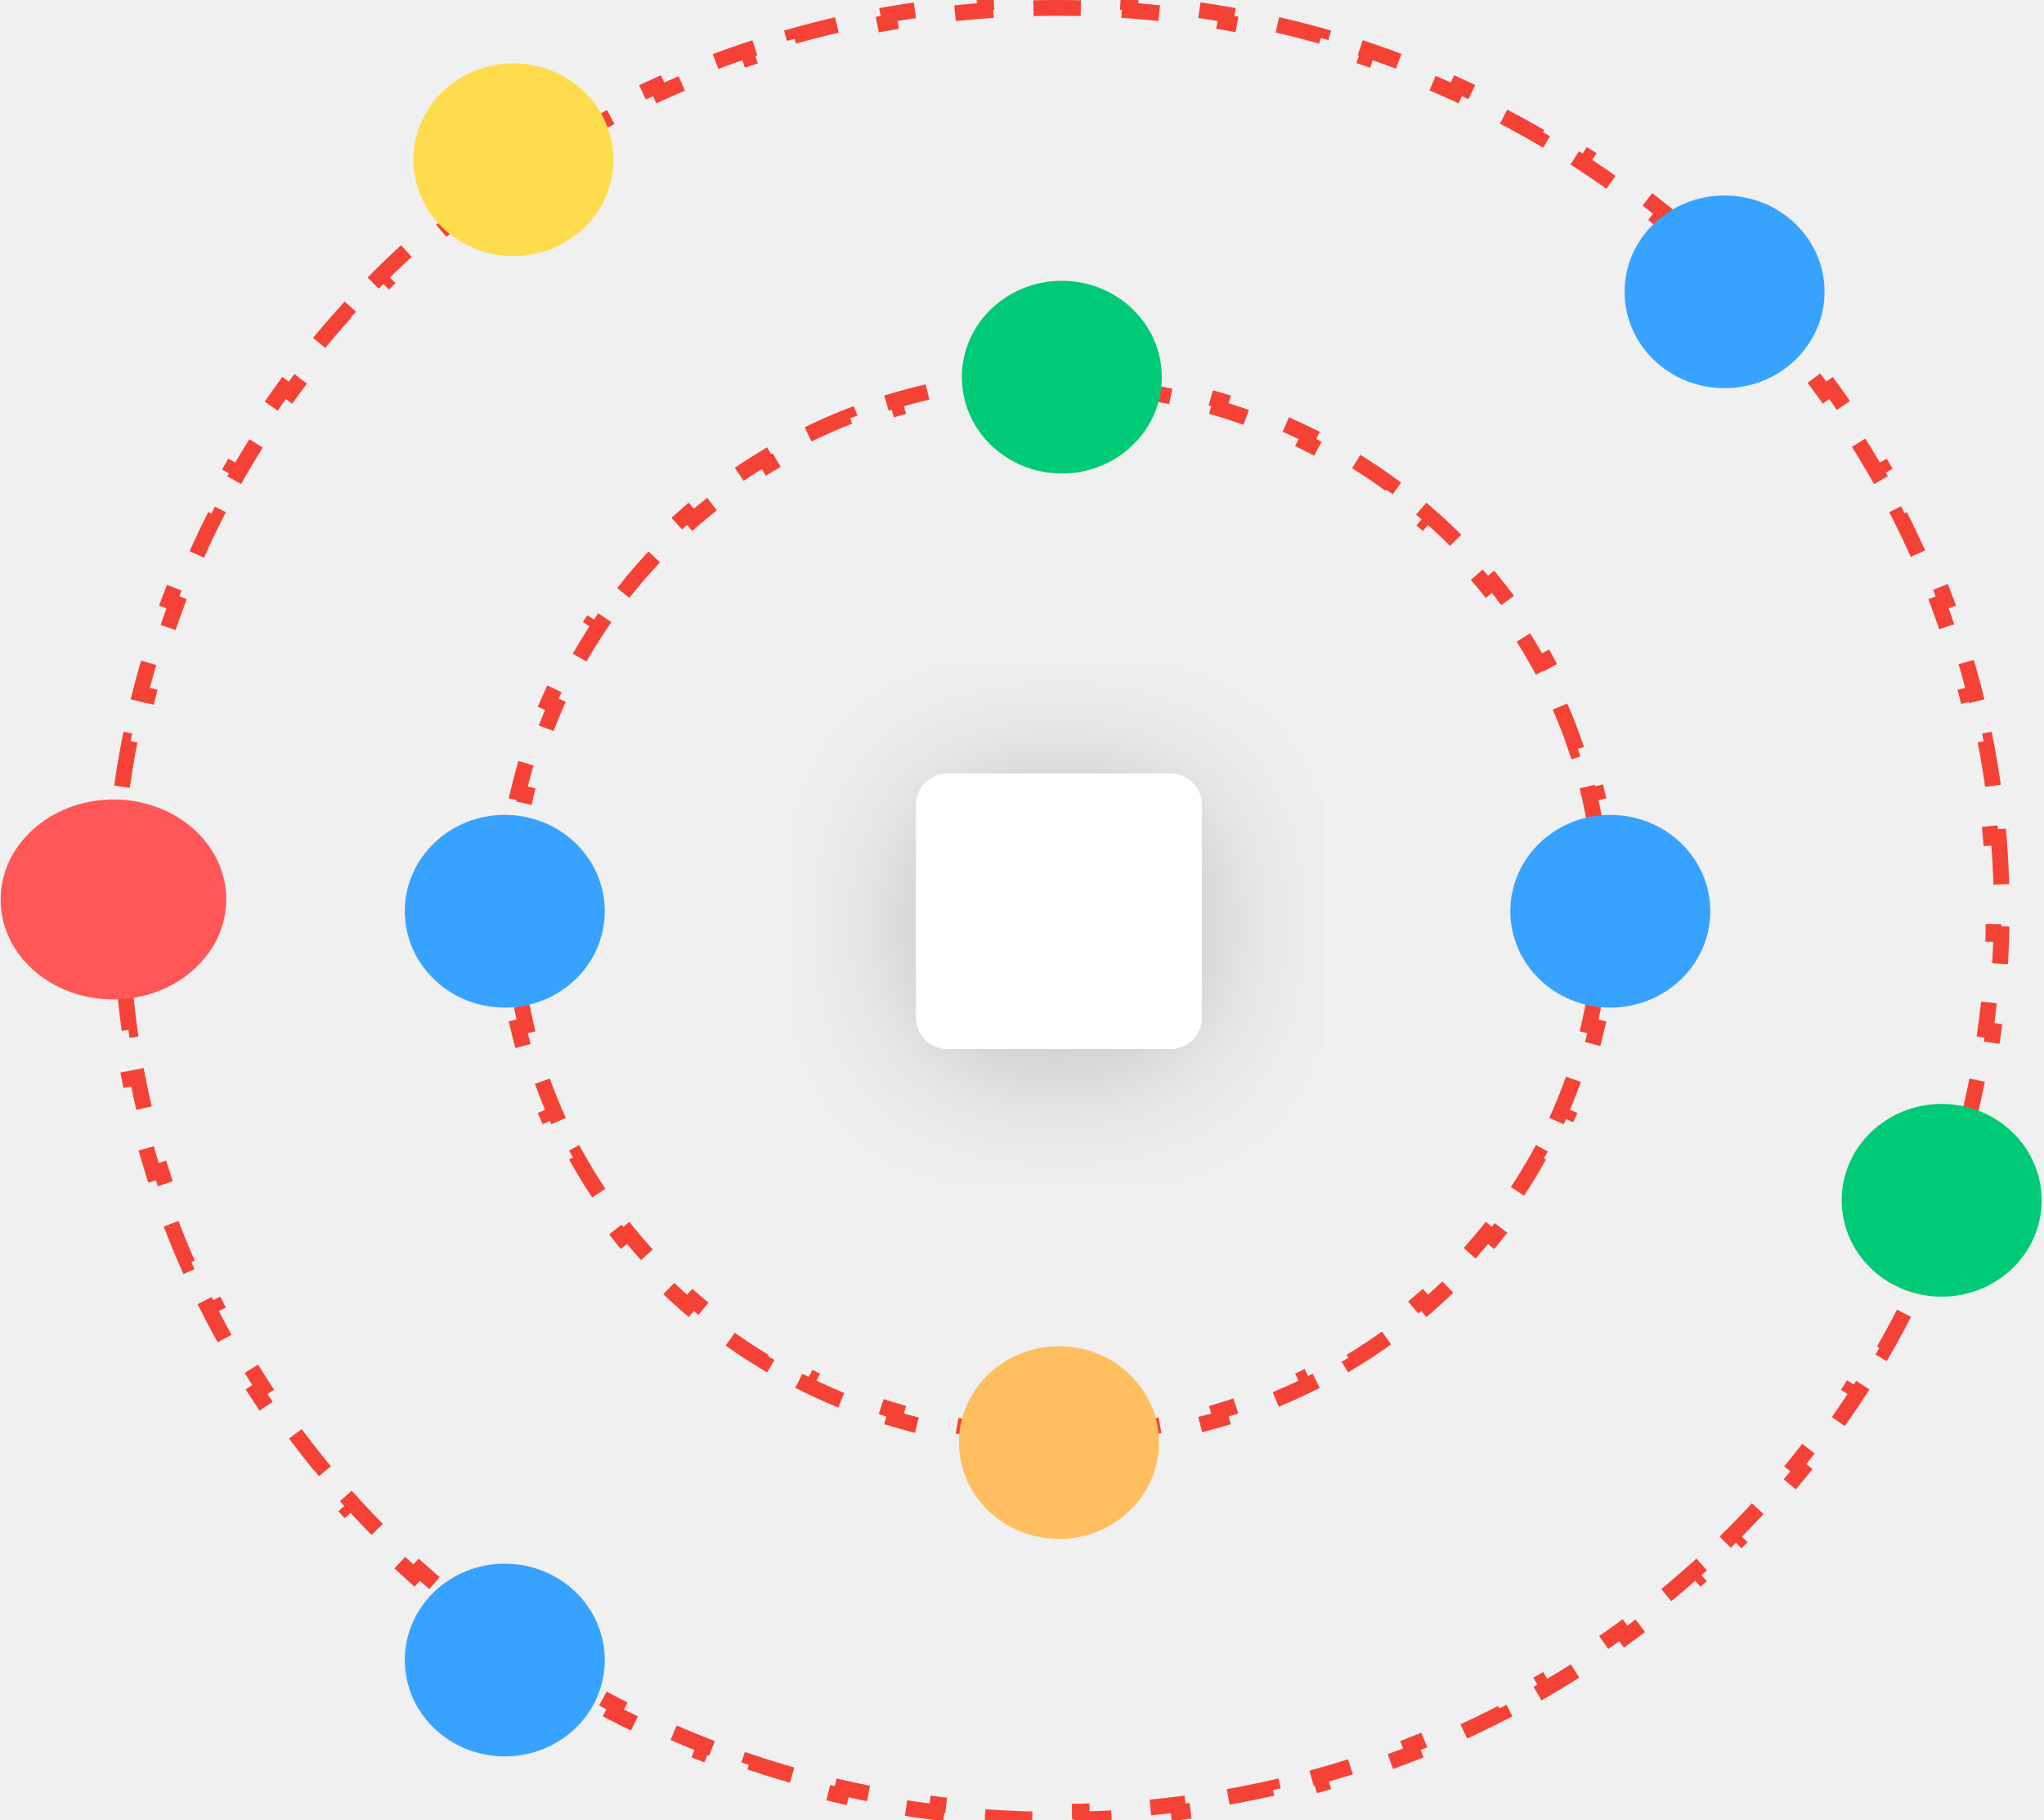
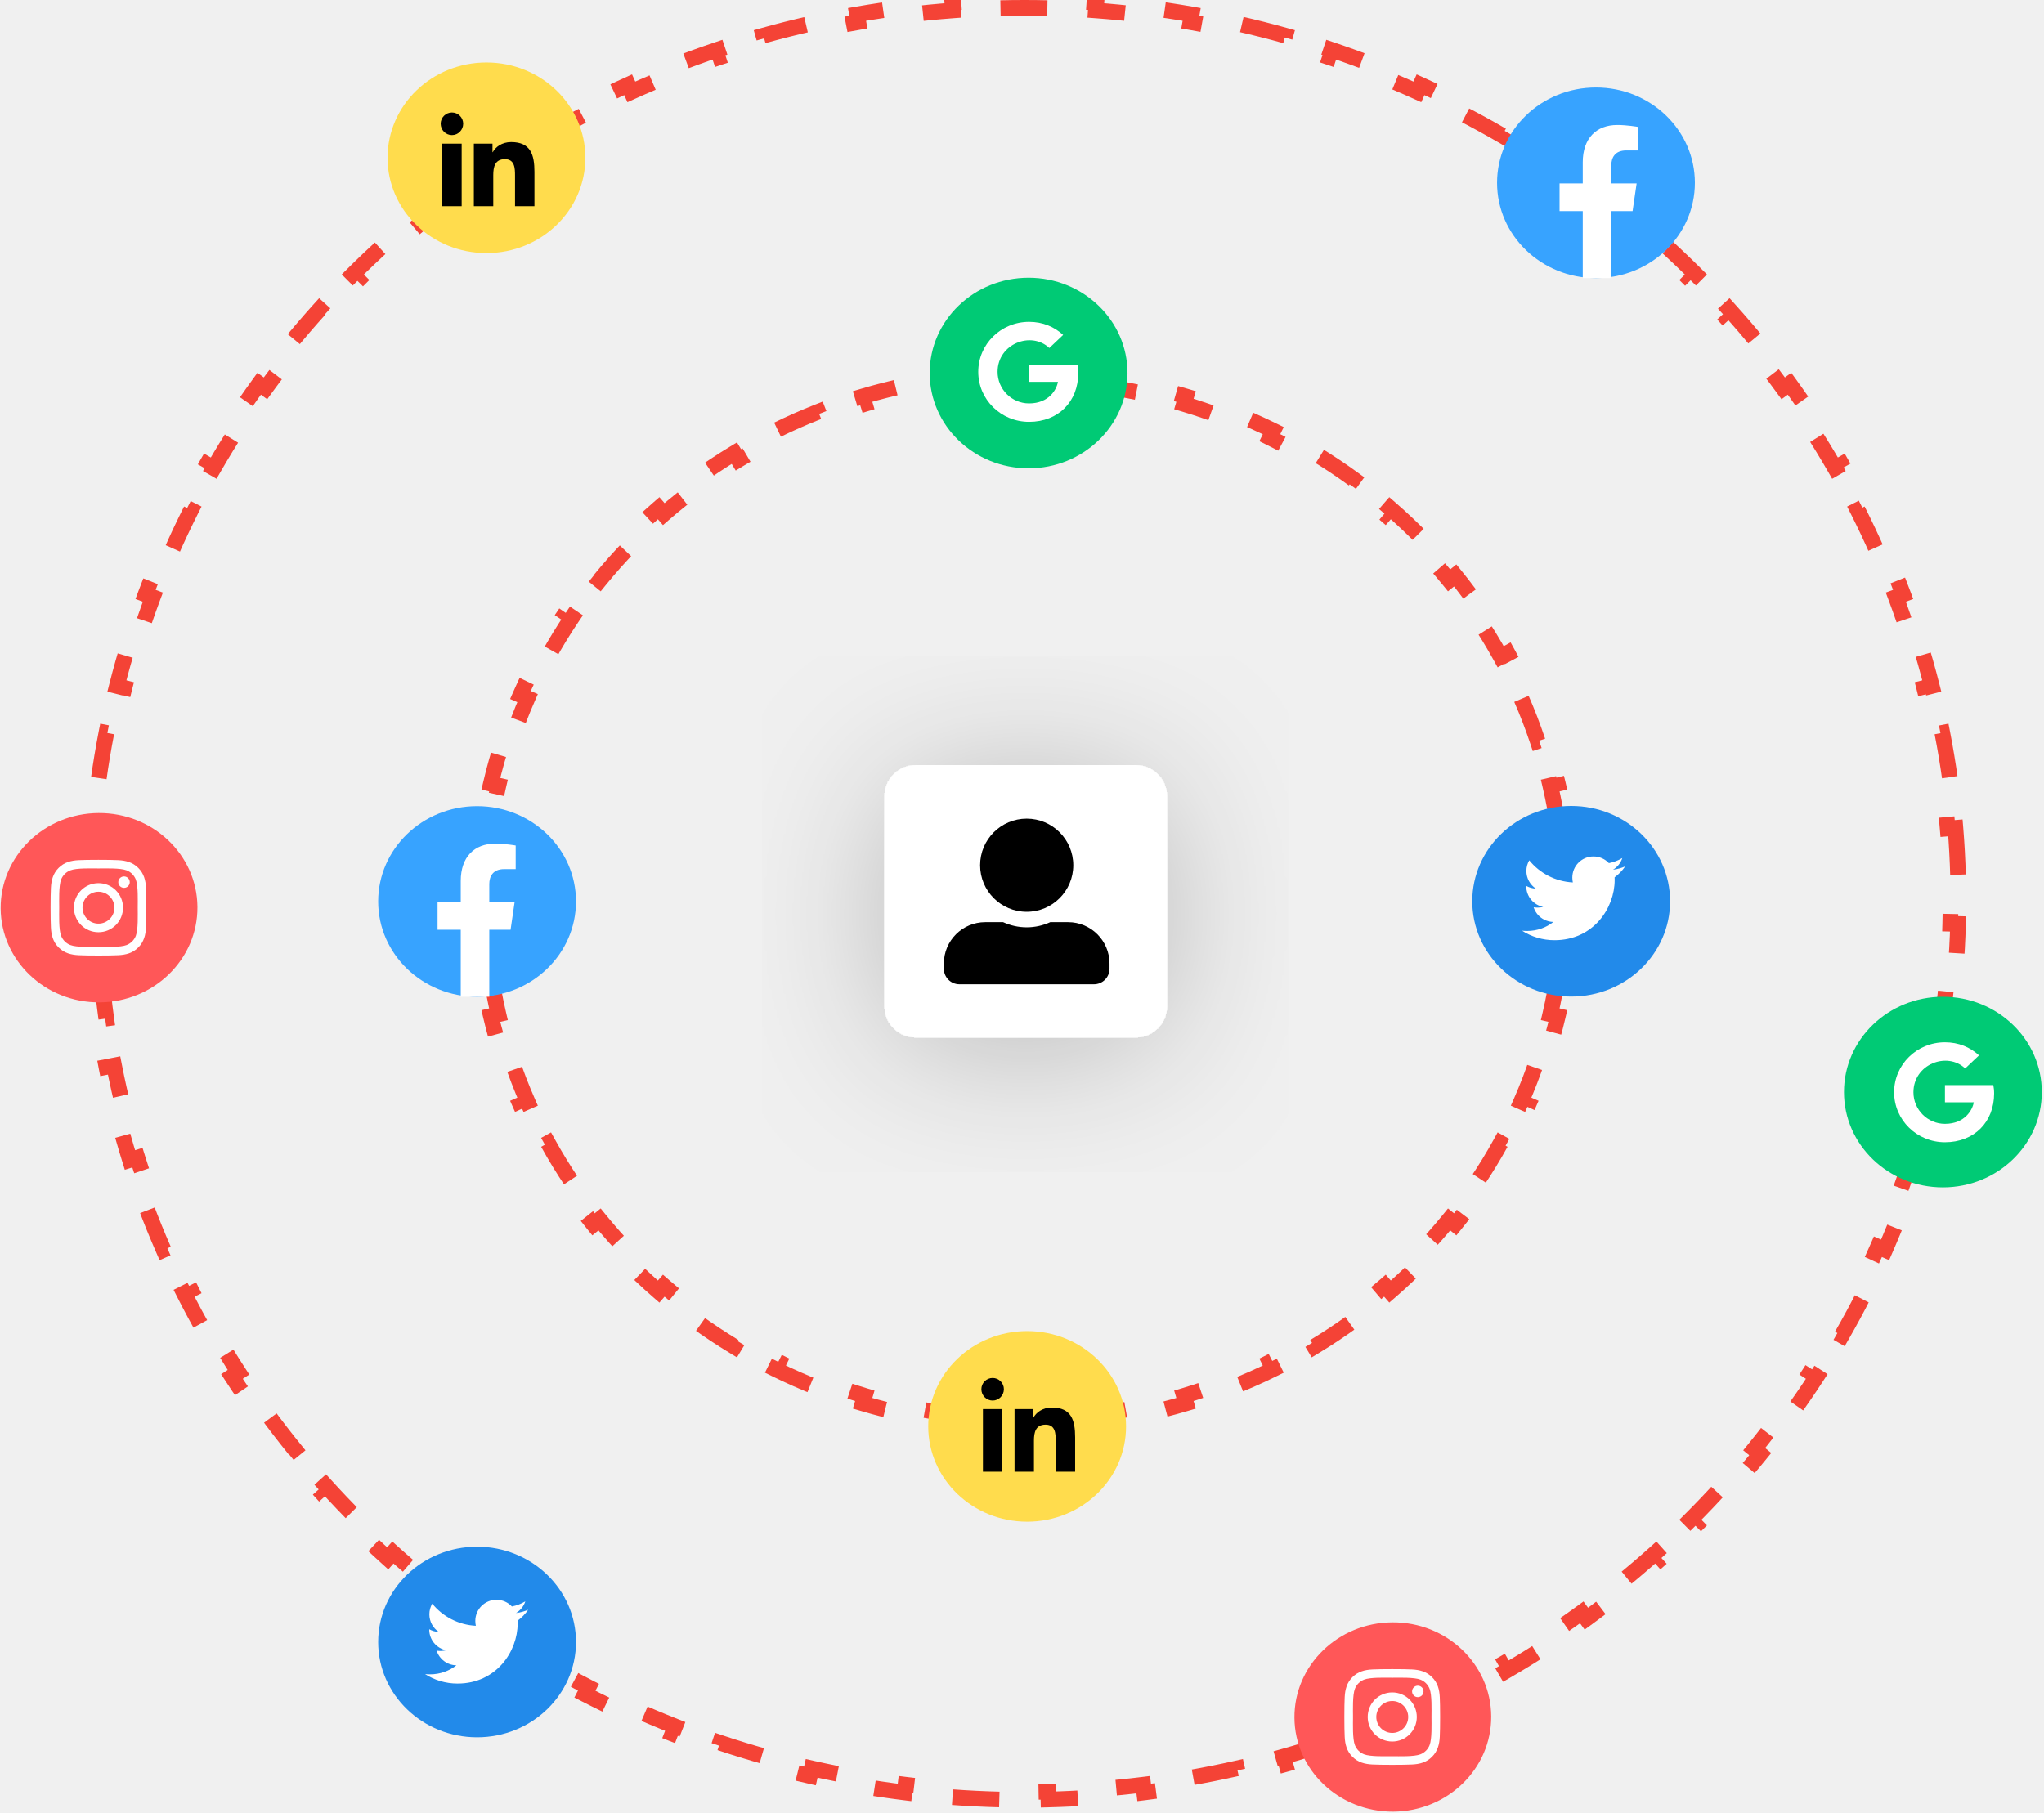
- <svg xmlns="http://www.w3.org/2000/svg" width="647" height="576" viewBox="0 0 647 576" fill="none">
-   <path d="M632.654 264.957C633.071 270.034 633.352 275.149 633.492 280.297L630.993 280.365C631.062 282.902 631.097 285.447 631.097 288C631.097 290.553 631.062 293.098 630.993 295.635L633.492 295.703C633.352 300.851 633.071 305.965 632.654 311.043L630.163 310.838C629.745 315.921 629.189 320.967 628.499 325.971L630.976 326.313C630.273 331.408 629.432 336.46 628.457 341.467L626.003 340.989C625.029 345.989 623.92 350.942 622.679 355.846L625.103 356.459C623.843 361.438 622.449 366.367 620.924 371.242L618.538 370.495C617.02 375.351 615.37 380.152 613.594 384.895L615.935 385.772C614.136 390.577 612.208 395.323 610.155 400.006L607.865 399.002C605.824 403.658 603.658 408.251 601.371 412.777L603.602 413.905C601.291 418.481 598.857 422.99 596.305 427.426L594.137 426.18C591.605 430.583 588.954 434.915 586.191 439.173L588.288 440.534C585.498 444.831 582.594 449.052 579.58 453.193L577.559 451.722C574.571 455.826 571.474 459.852 568.272 463.795L570.213 465.371C566.985 469.345 563.651 473.235 560.215 477.038L558.36 475.362C554.958 479.127 551.455 482.806 547.855 486.394L549.62 488.165C545.995 491.777 542.274 495.299 538.459 498.725L536.788 496.865C533.014 500.255 529.148 503.551 525.194 506.75L526.766 508.694C522.789 511.911 518.724 515.03 514.574 518.047L513.104 516.025C509.002 519.007 504.817 521.89 500.553 524.668L501.918 526.762C497.635 529.553 493.273 532.239 488.836 534.817L487.58 532.656C483.197 535.202 478.741 537.642 474.215 539.972L475.36 542.195C470.817 544.533 466.205 546.762 461.526 548.877L460.496 546.599C455.88 548.686 451.2 550.661 446.458 552.522L447.371 554.849C442.617 556.714 437.803 558.465 432.931 560.097L432.137 557.726C427.337 559.335 422.481 560.828 417.572 562.201L418.245 564.609C413.332 565.984 408.366 567.241 403.351 568.376L402.799 565.938C397.865 567.055 392.883 568.053 387.857 568.929L388.286 571.392C383.263 572.267 378.197 573.022 373.09 573.652L372.784 571.171C367.766 571.79 362.71 572.288 357.617 572.663L357.8 575.156C352.72 575.53 347.603 575.781 342.455 575.906L342.394 573.407C339.854 573.469 337.306 573.5 334.751 573.5C332.195 573.5 329.647 573.469 327.107 573.407L327.046 575.906C321.898 575.781 316.782 575.53 311.701 575.156L311.884 572.663C306.791 572.288 301.735 571.79 296.717 571.171L296.411 573.652C291.304 573.022 286.238 572.267 281.215 571.392L281.644 568.929C276.618 568.053 271.636 567.055 266.702 565.938L266.15 568.376C261.135 567.241 256.169 565.984 251.256 564.609L251.929 562.201C247.02 560.828 242.164 559.335 237.364 557.726L236.57 560.097C231.698 558.465 226.884 556.714 222.13 554.849L223.043 552.522C218.301 550.661 213.621 548.686 209.005 546.599L207.975 548.877C203.297 546.762 198.684 544.533 194.142 542.195L195.286 539.972C190.76 537.642 186.304 535.202 181.921 532.656L180.665 534.817C176.228 532.239 171.866 529.553 167.583 526.762L168.948 524.668C164.684 521.889 160.499 519.007 156.397 516.025L154.927 518.047C150.777 515.03 146.712 511.911 142.735 508.694L144.307 506.75C140.353 503.551 136.487 500.255 132.713 496.865L131.042 498.725C127.227 495.299 123.506 491.777 119.881 488.165L121.646 486.394C118.046 482.806 114.543 479.127 111.141 475.362L109.286 477.038C105.85 473.235 102.516 469.345 99.288 465.371L101.229 463.795C98.027 459.852 94.93 455.826 91.942 451.721L89.921 453.193C86.907 449.052 84.003 444.831 81.213 440.534L83.31 439.172C80.547 434.915 77.897 430.583 75.364 426.18L73.197 427.426C70.644 422.99 68.21 418.481 65.899 413.905L68.13 412.777C65.843 408.251 63.677 403.658 61.636 399.002L59.346 400.006C57.293 395.323 55.365 390.577 53.566 385.772L55.907 384.895C54.131 380.152 52.481 375.351 50.963 370.496L48.577 371.242C47.052 366.367 45.658 361.438 44.398 356.459L46.822 355.846C45.581 350.942 44.472 345.989 43.498 340.989L41.044 341.467C40.069 336.46 39.228 331.408 38.525 326.313L41.002 325.972C40.312 320.967 39.756 315.921 39.338 310.838L36.847 311.043C36.43 305.966 36.149 300.851 36.009 295.703L38.508 295.635C38.439 293.098 38.404 290.553 38.404 288C38.404 285.447 38.439 282.902 38.508 280.365L36.009 280.297C36.149 275.149 36.43 270.035 36.847 264.957L39.338 265.162C39.756 260.079 40.312 255.033 41.002 250.029L38.525 249.687C39.228 244.592 40.069 239.54 41.044 234.533L43.498 235.011C44.472 230.011 45.581 225.058 46.822 220.154L44.398 219.541C45.658 214.562 47.052 209.633 48.577 204.758L50.963 205.505C52.481 200.649 54.131 195.848 55.907 191.105L53.566 190.228C55.365 185.423 57.293 180.677 59.346 175.994L61.636 176.998C63.677 172.342 65.843 167.749 68.13 163.223L65.899 162.095C68.21 157.519 70.644 153.01 73.197 148.574L75.364 149.82C77.897 145.417 80.547 141.085 83.31 136.827L81.213 135.466C84.003 131.169 86.907 126.948 89.921 122.807L91.942 124.278C94.93 120.174 98.027 116.148 101.229 112.205L99.288 110.629C102.516 106.655 105.85 102.765 109.286 98.962L111.141 100.638C114.543 96.873 118.046 93.194 121.646 89.606L119.881 87.835C123.506 84.223 127.227 80.701 131.042 77.275L132.713 79.135C136.487 75.745 140.353 72.449 144.307 69.25L142.735 67.306C146.712 64.089 150.777 60.97 154.927 57.953L156.397 59.975C160.499 56.993 164.684 54.111 168.948 51.332L167.583 49.238C171.866 46.447 176.228 43.761 180.666 41.183L181.921 43.344C186.304 40.798 190.76 38.358 195.286 36.028L194.141 33.805C198.684 31.467 203.297 29.238 207.975 27.123L209.005 29.401C213.621 27.314 218.301 25.339 223.043 23.478L222.13 21.151C226.884 19.286 231.698 17.535 236.57 15.903L237.364 18.273C242.164 16.665 247.02 15.172 251.929 13.799L251.256 11.391C256.169 10.016 261.135 8.759 266.15 7.624L266.702 10.062C271.636 8.945 276.618 7.947 281.644 7.071L281.215 4.608C286.238 3.733 291.304 2.978 296.411 2.348L296.717 4.829C301.735 4.21 306.791 3.712 311.884 3.337L311.701 0.844C316.781 0.47 321.898 0.219 327.046 0.094L327.107 2.593C329.647 2.531 332.195 2.5 334.751 2.5C337.306 2.5 339.854 2.531 342.394 2.593L342.455 0.094C347.603 0.219 352.72 0.47 357.8 0.844L357.617 3.337C362.71 3.712 367.766 4.21 372.784 4.829L373.09 2.348C378.197 2.978 383.263 3.733 388.286 4.608L387.857 7.071C392.883 7.947 397.865 8.945 402.799 10.062L403.351 7.624C408.366 8.759 413.332 10.016 418.245 11.391L417.572 13.799C422.481 15.172 427.337 16.665 432.137 18.273L432.931 15.903C437.803 17.535 442.617 19.286 447.371 21.151L446.458 23.478C451.2 25.339 455.88 27.314 460.496 29.401L461.526 27.123C466.205 29.238 470.817 31.467 475.36 33.805L474.215 36.028C478.741 38.358 483.198 40.798 487.58 43.344L488.836 41.183C493.273 43.761 497.635 46.447 501.918 49.238L500.553 51.333C504.817 54.111 509.002 56.993 513.104 59.975L514.574 57.953C518.724 60.97 522.789 64.089 526.766 67.306L525.194 69.25C529.148 72.449 533.014 75.745 536.788 79.135L538.459 77.275C542.274 80.701 545.995 84.223 549.62 87.835L547.855 89.606C551.455 93.194 554.958 96.873 558.36 100.638L560.215 98.962C563.651 102.765 566.985 106.655 570.213 110.629L568.272 112.205C571.474 116.148 574.571 120.174 577.559 124.279L579.58 122.807C582.594 126.948 585.498 131.169 588.288 135.466L586.191 136.827C588.954 141.085 591.605 145.417 594.137 149.82L596.305 148.574C598.857 153.01 601.291 157.519 603.602 162.095L601.371 163.223C603.658 167.749 605.824 172.342 607.865 176.998L610.155 175.994C612.208 180.677 614.136 185.423 615.935 190.228L613.594 191.105C615.37 195.848 617.02 200.649 618.538 205.504L620.924 204.758C622.449 209.633 623.843 214.562 625.103 219.541L622.679 220.154C623.92 225.058 625.029 230.011 626.003 235.011L628.457 234.533C629.432 239.54 630.273 244.592 630.976 249.687L628.499 250.028C629.189 255.033 629.745 260.079 630.163 265.162L632.654 264.957Z" stroke="#F44336" stroke-width="5" stroke-dasharray="15 15" />
-   <path d="M508.183 265.569C508.861 270.482 509.319 275.462 509.548 280.499L507.05 280.613C507.162 283.062 507.218 285.524 507.218 288C507.218 290.476 507.162 292.938 507.05 295.387L509.548 295.501C509.319 300.538 508.861 305.518 508.183 310.431L505.707 310.09C505.03 314.998 504.13 319.838 503.019 324.6L505.453 325.168C504.311 330.059 502.949 334.87 501.377 339.59L499.005 338.8C497.444 343.484 495.674 348.079 493.703 352.573L495.993 353.577C493.982 358.164 491.765 362.648 489.356 367.018L487.167 365.811C484.787 370.126 482.215 374.328 479.463 378.407L481.535 379.806C478.739 383.949 475.76 387.966 472.608 391.846L470.667 390.27C467.565 394.09 464.293 397.775 460.861 401.317L462.657 403.056C459.184 406.64 455.55 410.078 451.768 413.36L450.13 411.471C446.417 414.692 442.557 417.76 438.563 420.665L440.033 422.687C436.003 425.618 431.836 428.384 427.545 430.976L426.253 428.836C422.051 431.374 417.727 433.743 413.291 435.932L414.398 438.174C409.935 440.377 405.361 442.4 400.687 444.234L399.774 441.907C395.209 443.698 390.546 445.306 385.796 446.721L386.51 449.117C381.751 450.536 376.905 451.764 371.982 452.792L371.471 450.345C366.682 451.345 361.819 452.153 356.891 452.761L357.197 455.243C352.277 455.85 347.292 456.26 342.253 456.465L342.151 453.967C339.697 454.067 337.23 454.117 334.75 454.117C332.271 454.117 329.803 454.067 327.349 453.967L327.248 456.465C322.208 456.26 317.224 455.85 312.303 455.243L312.61 452.761C307.681 452.153 302.818 451.345 298.03 450.345L297.519 452.792C292.596 451.764 287.75 450.536 282.991 449.117L283.705 446.721C278.954 445.306 274.292 443.698 269.727 441.907L268.814 444.234C264.139 442.4 259.565 440.377 255.103 438.174L256.209 435.932C251.774 433.743 247.45 431.374 243.248 428.836L241.955 430.976C237.664 428.384 233.498 425.618 229.468 422.687L230.938 420.665C226.943 417.76 223.084 414.692 219.371 411.471L217.733 413.36C213.95 410.078 210.317 406.64 206.844 403.056L208.639 401.317C205.208 397.775 201.936 394.09 198.833 390.27L196.893 391.846C193.741 387.966 190.761 383.949 187.966 379.806L190.038 378.407C187.285 374.328 184.714 370.126 182.334 365.811L180.145 367.018C177.735 362.648 175.519 358.164 173.508 353.577L175.797 352.573C173.827 348.079 172.056 343.484 170.496 338.8L168.124 339.59C166.552 334.87 165.189 330.059 164.047 325.168L166.482 324.6C165.37 319.838 164.471 314.998 163.794 310.09L161.317 310.431C160.64 305.518 160.182 300.538 159.953 295.501L162.45 295.387C162.339 292.938 162.283 290.476 162.283 288C162.283 285.524 162.339 283.062 162.45 280.613L159.953 280.499C160.182 275.462 160.64 270.482 161.317 265.569L163.794 265.91C164.471 261.002 165.37 256.162 166.482 251.4L164.047 250.832C165.189 245.941 166.552 241.13 168.124 236.41L170.496 237.2C172.056 232.516 173.827 227.921 175.797 223.427L173.508 222.423C175.519 217.836 177.735 213.352 180.145 208.982L182.334 210.189C184.714 205.874 187.285 201.672 190.038 197.593L187.966 196.194C190.761 192.051 193.741 188.034 196.893 184.154L198.833 185.73C201.936 181.91 205.208 178.225 208.639 174.683L206.844 172.944C210.317 169.36 213.95 165.922 217.733 162.64L219.371 164.529C223.084 161.308 226.943 158.24 230.938 155.335L229.468 153.313C233.498 150.382 237.664 147.616 241.955 145.024L243.248 147.164C247.45 144.626 251.774 142.257 256.209 140.068L255.103 137.826C259.565 135.623 264.139 133.6 268.814 131.766L269.727 134.093C274.292 132.302 278.954 130.694 283.705 129.278L282.991 126.883C287.75 125.464 292.596 124.236 297.519 123.208L298.03 125.655C302.819 124.655 307.681 123.847 312.61 123.239L312.304 120.757C317.224 120.15 322.208 119.74 327.248 119.535L327.349 122.033C329.803 121.933 332.271 121.883 334.75 121.883C337.23 121.883 339.697 121.933 342.151 122.033L342.253 119.535C347.292 119.74 352.277 120.15 357.197 120.757L356.891 123.239C361.819 123.847 366.682 124.655 371.471 125.655L371.982 123.208C376.905 124.236 381.751 125.464 386.51 126.883L385.796 129.278C390.546 130.694 395.209 132.302 399.774 134.093L400.687 131.766C405.361 133.6 409.935 135.623 414.398 137.826L413.291 140.068C417.727 142.257 422.051 144.626 426.253 147.164L427.545 145.024C431.836 147.616 436.003 150.382 440.033 153.313L438.563 155.335C442.557 158.24 446.417 161.308 450.13 164.529L451.768 162.64C455.55 165.922 459.184 169.36 462.657 172.944L460.861 174.683C464.293 178.225 467.565 181.91 470.667 185.73L472.608 184.154C475.76 188.034 478.739 192.051 481.535 196.194L479.463 197.593C482.215 201.672 484.787 205.874 487.167 210.189L489.356 208.982C491.765 213.352 493.982 217.836 495.993 222.423L493.703 223.427C495.674 227.921 497.444 232.516 499.005 237.2L501.377 236.41C502.949 241.13 504.311 245.941 505.453 250.832L503.019 251.4C504.13 256.162 505.03 261.002 505.707 265.91L508.183 265.569Z" stroke="#F44336" stroke-width="5" stroke-dasharray="15 15" />
-   <ellipse cx="35.904" cy="284.711" rx="31.648" ry="35.711" transform="rotate(89.6499 35.9041 284.711)" fill="#FF5758" />
-   <ellipse cx="509.718" cy="288.436" rx="31.648" ry="30.499" fill="#37A3FF" />
-   <ellipse cx="335.203" cy="456.617" rx="31.648" ry="30.499" fill="#FFBF60" />
-   <ellipse cx="159.783" cy="288.436" rx="31.648" ry="30.499" fill="#37A3FF" />
-   <ellipse cx="159.783" cy="525.458" rx="31.648" ry="30.499" fill="#37A3FF" />
-   <ellipse cx="545.887" cy="92.369" rx="31.648" ry="30.499" fill="#37A3FF" />
-   <ellipse cx="614.608" cy="379.933" rx="31.648" ry="30.499" fill="#00CA75" />
-   <mask id="mask0_985_14" style="mask-type:alpha" maskUnits="userSpaceOnUse" x="582" y="349" width="65" height="62">
-     <ellipse cx="614.608" cy="379.933" rx="31.648" ry="30.499" fill="#C4C4C4" />
+ <svg xmlns="http://www.w3.org/2000/svg" width="654" height="580" viewBox="0 0 654 580" fill="none">
+   <path d="M625.655 264.957C626.072 270.034 626.352 275.149 626.492 280.297L623.993 280.365C624.062 282.902 624.097 285.447 624.097 288C624.097 290.553 624.062 293.098 623.993 295.635L626.492 295.703C626.352 300.851 626.072 305.965 625.655 311.043L623.163 310.838C622.745 315.921 622.19 320.967 621.499 325.971L623.976 326.313C623.273 331.408 622.432 336.46 621.457 341.467L619.003 340.989C618.029 345.989 616.92 350.942 615.679 355.846L618.103 356.459C616.843 361.438 615.449 366.367 613.924 371.242L611.538 370.495C610.02 375.351 608.37 380.152 606.594 384.895L608.936 385.772C607.136 390.577 605.208 395.323 603.155 400.006L600.865 399.002C598.824 403.658 596.658 408.251 594.371 412.777L596.603 413.905C594.291 418.481 591.857 422.99 589.305 427.426L587.138 426.18C584.605 430.583 581.955 434.915 579.191 439.173L581.288 440.534C578.498 444.831 575.595 449.052 572.581 453.193L570.559 451.722C567.572 455.826 564.475 459.852 561.272 463.795L563.213 465.371C559.985 469.345 556.651 473.235 553.215 477.038L551.36 475.362C547.958 479.127 544.455 482.806 540.855 486.394L542.62 488.165C538.996 491.777 535.274 495.299 531.459 498.725L529.789 496.865C526.014 500.255 522.148 503.551 518.194 506.75L519.766 508.694C515.789 511.911 511.724 515.03 507.575 518.047L506.104 516.025C502.003 519.007 497.818 521.89 493.554 524.668L494.918 526.762C490.635 529.553 486.273 532.239 481.836 534.817L480.58 532.656C476.198 535.202 471.742 537.642 467.216 539.972L468.36 542.195C463.817 544.533 459.205 546.762 454.526 548.877L453.496 546.599C448.88 548.686 444.2 550.661 439.458 552.522L440.371 554.849C435.618 556.714 430.803 558.465 425.932 560.097L425.137 557.726C420.337 559.335 415.481 560.828 410.572 562.201L411.246 564.609C406.332 565.984 401.366 567.241 396.351 568.376L395.799 565.938C390.865 567.055 385.883 568.053 380.857 568.929L381.287 571.392C376.264 572.267 371.197 573.022 366.09 573.652L365.784 571.171C360.767 571.79 355.71 572.288 350.617 572.663L350.8 575.156C345.72 575.53 340.604 575.781 335.455 575.906L335.394 573.407C332.854 573.469 330.306 573.5 327.751 573.5C325.195 573.5 322.647 573.469 320.107 573.407L320.046 575.906C314.898 575.781 309.782 575.53 304.701 575.156L304.884 572.663C299.792 572.288 294.735 571.79 289.718 571.171L289.411 573.652C284.305 573.022 279.238 572.267 274.215 571.392L274.644 568.929C269.618 568.053 264.637 567.055 259.702 565.938L259.15 568.376C254.136 567.241 249.17 565.984 244.256 564.609L244.93 562.201C240.021 560.828 235.164 559.335 230.364 557.726L229.57 560.097C224.698 558.465 219.884 556.714 215.131 554.849L216.044 552.522C211.302 550.661 206.621 548.686 202.005 546.599L200.975 548.877C196.297 546.762 191.684 544.533 187.142 542.195L188.286 539.972C183.76 537.642 179.304 535.202 174.922 532.656L173.666 534.817C169.228 532.239 164.866 529.553 160.583 526.762L161.948 524.668C157.684 521.889 153.499 519.007 149.397 516.025L147.927 518.047C143.777 515.03 139.712 511.911 135.735 508.694L137.308 506.75C133.353 503.551 129.487 500.255 125.713 496.865L124.042 498.725C120.228 495.299 116.506 491.777 112.882 488.165L114.646 486.394C111.046 482.806 107.543 479.127 104.141 475.362L102.286 477.038C98.85 473.235 95.517 469.345 92.289 465.371L94.229 463.795C91.027 459.852 87.93 455.826 84.942 451.721L82.921 453.193C79.907 449.052 77.003 444.831 74.214 440.534L76.311 439.172C73.547 434.915 70.897 430.583 68.364 426.18L66.197 427.426C63.645 422.99 61.211 418.481 58.899 413.905L61.13 412.777C58.844 408.251 56.678 403.658 54.636 399.002L52.347 400.006C50.294 395.323 48.365 390.577 46.566 385.772L48.907 384.895C47.131 380.152 45.482 375.351 43.963 370.496L41.577 371.242C40.053 366.367 38.658 361.438 37.398 356.459L39.822 355.846C38.581 350.942 37.472 345.989 36.498 340.989L34.045 341.467C33.069 336.46 32.228 331.408 31.526 326.313L34.002 325.972C33.312 320.967 32.756 315.921 32.339 310.838L29.847 311.043C29.43 305.966 29.149 300.851 29.009 295.703L31.508 295.635C31.439 293.098 31.404 290.553 31.404 288C31.404 285.447 31.439 282.902 31.508 280.365L29.009 280.297C29.149 275.149 29.43 270.035 29.847 264.957L32.339 265.162C32.756 260.079 33.312 255.033 34.002 250.029L31.526 249.687C32.228 244.592 33.069 239.54 34.045 234.533L36.498 235.011C37.472 230.011 38.581 225.058 39.822 220.154L37.398 219.541C38.658 214.562 40.052 209.633 41.577 204.758L43.963 205.505C45.482 200.649 47.131 195.848 48.907 191.105L46.566 190.228C48.365 185.423 50.294 180.677 52.347 175.994L54.636 176.998C56.678 172.342 58.844 167.749 61.13 163.223L58.899 162.095C61.211 157.519 63.645 153.01 66.197 148.574L68.364 149.82C70.897 145.417 73.547 141.085 76.311 136.827L74.214 135.466C77.003 131.169 79.907 126.948 82.921 122.807L84.942 124.278C87.93 120.174 91.027 116.148 94.229 112.205L92.289 110.629C95.517 106.655 98.85 102.765 102.286 98.962L104.141 100.638C107.543 96.873 111.047 93.194 114.646 89.606L112.882 87.835C116.506 84.223 120.228 80.701 124.042 77.275L125.713 79.135C129.487 75.745 133.353 72.449 137.308 69.25L135.735 67.306C139.712 64.089 143.778 60.97 147.927 57.953L149.397 59.975C153.499 56.993 157.684 54.111 161.948 51.332L160.583 49.238C164.866 46.447 169.228 43.761 173.666 41.183L174.922 43.344C179.304 40.798 183.76 38.358 188.286 36.028L187.142 33.805C191.684 31.467 196.297 29.238 200.976 27.123L202.005 29.401C206.621 27.314 211.302 25.339 216.044 23.478L215.131 21.151C219.884 19.286 224.698 17.535 229.57 15.903L230.364 18.273C235.164 16.665 240.021 15.172 244.93 13.799L244.256 11.391C249.17 10.016 254.136 8.759 259.15 7.624L259.702 10.062C264.636 8.945 269.618 7.947 274.644 7.071L274.215 4.608C279.238 3.733 284.305 2.978 289.411 2.348L289.718 4.829C294.735 4.21 299.792 3.712 304.884 3.337L304.701 0.844C309.782 0.47 314.898 0.219 320.046 0.094L320.107 2.593C322.647 2.531 325.195 2.5 327.751 2.5C330.306 2.5 332.854 2.531 335.394 2.593L335.455 0.094C340.604 0.219 345.72 0.47 350.8 0.844L350.617 3.337C355.71 3.712 360.767 4.21 365.784 4.829L366.09 2.348C371.197 2.978 376.264 3.733 381.286 4.608L380.857 7.071C385.883 7.947 390.865 8.945 395.799 10.062L396.351 7.624C401.366 8.759 406.332 10.016 411.246 11.391L410.572 13.799C415.481 15.172 420.337 16.665 425.137 18.273L425.932 15.903C430.803 17.535 435.618 19.286 440.371 21.151L439.458 23.478C444.2 25.339 448.88 27.314 453.496 29.401L454.526 27.123C459.205 29.238 463.817 31.467 468.36 33.805L467.216 36.028C471.742 38.358 476.198 40.798 480.58 43.344L481.836 41.183C486.273 43.761 490.635 46.447 494.918 49.238L493.554 51.333C497.818 54.111 502.003 56.993 506.104 59.975L507.575 57.953C511.724 60.97 515.789 64.089 519.766 67.306L518.194 69.25C522.148 72.449 526.014 75.745 529.789 79.135L531.459 77.275C535.274 80.701 538.996 84.223 542.62 87.835L540.855 89.606C544.455 93.194 547.958 96.873 551.36 100.638L553.215 98.962C556.651 102.765 559.985 106.655 563.213 110.629L561.272 112.205C564.475 116.148 567.572 120.174 570.559 124.279L572.581 122.807C575.595 126.948 578.498 131.169 581.288 135.466L579.191 136.827C581.955 141.085 584.605 145.417 587.138 149.82L589.305 148.574C591.857 153.01 594.291 157.519 596.603 162.095L594.371 163.223C596.658 167.749 598.824 172.342 600.865 176.998L603.155 175.994C605.208 180.677 607.136 185.423 608.936 190.228L606.594 191.105C608.37 195.848 610.02 200.649 611.538 205.504L613.924 204.758C615.449 209.633 616.843 214.562 618.103 219.541L615.679 220.154C616.92 225.058 618.029 230.011 619.003 235.011L621.457 234.533C622.432 239.54 623.273 244.592 623.976 249.687L621.499 250.028C622.19 255.033 622.745 260.079 623.163 265.162L625.655 264.957Z" stroke="#F44336" stroke-width="5" stroke-dasharray="15 15" />
+   <path d="M501.183 265.569C501.861 270.482 502.319 275.462 502.548 280.499L500.051 280.613C500.162 283.062 500.218 285.524 500.218 288C500.218 290.476 500.162 292.938 500.051 295.387L502.548 295.501C502.319 300.538 501.861 305.518 501.183 310.431L498.707 310.09C498.03 314.998 497.131 319.838 496.019 324.6L498.453 325.168C497.312 330.059 495.949 334.87 494.377 339.59L492.005 338.8C490.445 343.484 488.674 348.079 486.704 352.573L488.993 353.577C486.982 358.164 484.766 362.648 482.356 367.018L480.167 365.811C477.787 370.126 475.216 374.328 472.463 378.407L474.535 379.806C471.74 383.949 468.76 387.966 465.608 391.846L463.668 390.27C460.565 394.09 457.293 397.775 453.861 401.317L455.657 403.056C452.184 406.64 448.551 410.078 444.768 413.36L443.13 411.471C439.417 414.692 435.558 417.76 431.563 420.665L433.033 422.687C429.003 425.618 424.837 428.384 420.546 430.976L419.253 428.836C415.051 431.374 410.727 433.743 406.292 435.932L407.398 438.174C402.935 440.377 398.362 442.4 393.687 444.234L392.774 441.907C388.209 443.698 383.547 445.306 378.796 446.721L379.51 449.117C374.751 450.536 369.905 451.764 364.982 452.792L364.471 450.345C359.682 451.345 354.819 452.153 349.891 452.761L350.197 455.243C345.277 455.85 340.293 456.26 335.253 456.465L335.152 453.967C332.698 454.067 330.23 454.117 327.751 454.117C325.271 454.117 322.804 454.067 320.35 453.967L320.248 456.465C315.209 456.26 310.224 455.85 305.304 455.243L305.61 452.761C300.682 452.153 295.819 451.345 291.03 450.345L290.519 452.792C285.596 451.764 280.75 450.536 275.991 449.117L276.705 446.721C271.955 445.306 267.292 443.698 262.727 441.907L261.814 444.234C257.139 442.4 252.566 440.377 248.103 438.174L249.209 435.932C244.774 433.743 240.45 431.374 236.248 428.836L234.956 430.976C230.664 428.384 226.498 425.618 222.468 422.687L223.938 420.665C219.943 417.76 216.084 414.692 212.371 411.471L210.733 413.36C206.95 410.078 203.317 406.64 199.844 403.056L201.64 401.317C198.208 397.775 194.936 394.09 191.834 390.27L189.893 391.846C186.741 387.966 183.762 383.949 180.966 379.806L183.038 378.407C180.286 374.328 177.714 370.126 175.334 365.811L173.145 367.018C170.735 362.648 168.519 358.164 166.508 353.577L168.797 352.573C166.827 348.079 165.056 343.484 163.496 338.8L161.124 339.59C159.552 334.87 158.189 330.059 157.048 325.168L159.482 324.6C158.371 319.838 157.471 314.998 156.794 310.09L154.318 310.431C153.64 305.518 153.182 300.538 152.953 295.501L155.45 295.387C155.339 292.938 155.283 290.476 155.283 288C155.283 285.524 155.339 283.062 155.45 280.613L152.953 280.499C153.182 275.462 153.64 270.482 154.318 265.569L156.794 265.91C157.471 261.002 158.371 256.162 159.482 251.4L157.048 250.832C158.189 245.941 159.552 241.13 161.124 236.41L163.496 237.2C165.056 232.516 166.827 227.921 168.797 223.427L166.508 222.423C168.519 217.836 170.735 213.352 173.145 208.982L175.334 210.189C177.714 205.874 180.286 201.672 183.038 197.593L180.966 196.194C183.762 192.051 186.741 188.034 189.893 184.154L191.834 185.73C194.936 181.91 198.208 178.225 201.64 174.683L199.844 172.944C203.317 169.36 206.95 165.922 210.733 162.64L212.371 164.529C216.084 161.308 219.943 158.24 223.938 155.335L222.468 153.313C226.498 150.382 230.664 147.616 234.956 145.024L236.248 147.164C240.45 144.626 244.774 142.257 249.209 140.068L248.103 137.826C252.566 135.623 257.139 133.6 261.814 131.766L262.727 134.093C267.292 132.302 271.955 130.694 276.705 129.278L275.991 126.883C280.75 125.464 285.596 124.236 290.519 123.208L291.03 125.655C295.819 124.655 300.682 123.847 305.61 123.239L305.304 120.757C310.224 120.15 315.209 119.74 320.248 119.535L320.35 122.033C322.804 121.933 325.271 121.883 327.751 121.883C330.23 121.883 332.698 121.933 335.152 122.033L335.253 119.535C340.293 119.74 345.277 120.15 350.197 120.757L349.891 123.239C354.819 123.847 359.682 124.655 364.471 125.655L364.982 123.208C369.905 124.236 374.751 125.464 379.51 126.883L378.796 129.278C383.547 130.694 388.209 132.302 392.774 134.093L393.687 131.766C398.362 133.6 402.935 135.623 407.398 137.826L406.292 140.068C410.727 142.257 415.051 144.626 419.253 147.164L420.546 145.024C424.837 147.616 429.003 150.382 433.033 153.313L431.563 155.335C435.558 158.24 439.417 161.308 443.13 164.529L444.768 162.64C448.551 165.922 452.184 169.36 455.657 172.944L453.861 174.683C457.293 178.225 460.565 181.91 463.668 185.73L465.608 184.154C468.76 188.034 471.74 192.051 474.535 196.194L472.463 197.593C475.216 201.672 477.787 205.874 480.167 210.189L482.356 208.982C484.766 213.352 486.982 217.836 488.993 222.423L486.704 223.427C488.674 227.921 490.445 232.516 492.005 237.2L494.377 236.41C495.949 241.13 497.312 245.941 498.453 250.832L496.019 251.4C497.131 256.162 498.03 261.002 498.707 265.91L501.183 265.569Z" stroke="#F44336" stroke-width="5" stroke-dasharray="15 15" />
+   <ellipse cx="30.292" cy="31.48" rx="30.292" ry="31.48" transform="matrix(0.00562712 0.999984 -0.999978 0.00663408 63 260)" fill="#FF5758" />
+   <ellipse cx="30.292" cy="31.48" rx="30.292" ry="31.48" transform="matrix(0.00562712 0.999984 -0.999978 0.00663408 476.959 519)" fill="#FF5758" />
+   <ellipse cx="502.718" cy="288.436" rx="31.648" ry="30.499" fill="#228AEA" />
+   <ellipse cx="328.648" cy="456.499" rx="31.648" ry="30.499" fill="#FFDC4D" />
+   <ellipse cx="152.648" cy="288.499" rx="31.648" ry="30.499" fill="#37A3FF" />
+   <ellipse cx="152.648" cy="525.499" rx="31.648" ry="30.499" fill="#228AEA" />
+   <ellipse cx="510.648" cy="58.499" rx="31.648" ry="30.499" fill="#37A3FF" />
+   <ellipse cx="621.648" cy="349.499" rx="31.648" ry="30.499" fill="#00CA75" />
+   <mask id="mask0_985_14" style="mask-type:alpha" maskUnits="userSpaceOnUse" x="590" y="319" width="64" height="61">
+     <ellipse cx="621.648" cy="349.499" rx="31.648" ry="30.499" fill="#C4C4C4" />
  </mask>
  <g mask="url(#mask0_985_14)">
</g>
-   <ellipse cx="336.107" cy="119.383" rx="31.648" ry="30.499" fill="#00CA75" />
-   <mask id="mask1_985_14" style="mask-type:alpha" maskUnits="userSpaceOnUse" x="304" y="88" width="64" height="62">
-     <ellipse cx="336.107" cy="119.383" rx="31.648" ry="30.499" fill="#C4C4C4" />
+   <ellipse cx="329.107" cy="119.383" rx="31.648" ry="30.499" fill="#00CA75" />
+   <mask id="mask1_985_14" style="mask-type:alpha" maskUnits="userSpaceOnUse" x="297" y="88" width="64" height="62">
+     <ellipse cx="329.107" cy="119.383" rx="31.648" ry="30.499" fill="#C4C4C4" />
  </mask>
  <g mask="url(#mask1_985_14)">
</g>
-   <ellipse cx="162.496" cy="50.542" rx="31.648" ry="30.499" fill="#FFDC4D" />
+   <ellipse cx="155.648" cy="50.499" rx="31.648" ry="30.499" fill="#FFDC4D" />
  <g filter="url(#filter0_d_985_14)">
-     <rect x="289.991" y="244.865" width="90.422" height="87.141" rx="10" fill="white" />
+     <rect x="282.991" y="244.865" width="90.422" height="87.141" rx="10" fill="white" />
  </g>
+   <path d="M163.362 297.563L164.658 288.695H156.552V282.94C156.552 280.514 157.685 278.149 161.315 278.149H165V270.599C165 270.599 161.656 270 158.459 270C151.783 270 147.42 274.247 147.42 281.936V288.695H140V297.563H147.42V319H156.552V297.563H163.362Z" fill="white" />
+   <path d="M522.362 67.562L523.658 58.695H515.552V52.94C515.552 50.514 516.685 48.149 520.315 48.149H524V40.599C524 40.599 520.656 40 517.459 40C510.783 40 506.42 44.247 506.42 51.936V58.695H499V67.562H506.42V89H515.552V67.562H522.362Z" fill="white" />
+   <path d="M345 119.374C345 128.503 338.646 135 329.262 135C320.266 135 313 127.852 313 119C313 110.148 320.266 103 329.262 103C333.643 103 337.328 104.581 340.167 107.187L335.741 111.374C329.951 105.877 319.184 110.006 319.184 119C319.184 124.581 323.715 129.103 329.262 129.103C335.702 129.103 338.115 124.561 338.495 122.206H329.262V116.703H344.744C344.895 117.523 345 118.31 345 119.374Z" fill="white" />
+   <path d="M638.04 349.94C638.04 359.069 631.685 365.566 622.302 365.566C613.305 365.566 606.04 358.418 606.04 349.566C606.04 340.714 613.305 333.566 622.302 333.566C626.682 333.566 630.367 335.147 633.207 337.753L628.781 341.94C622.99 336.443 612.223 340.572 612.223 349.566C612.223 355.147 616.754 359.669 622.302 359.669C628.741 359.669 631.154 355.127 631.535 352.772H622.302V347.269H637.784C637.935 348.088 638.04 348.876 638.04 349.94Z" fill="white" />
+   <path d="M516.608 280.779C516.629 281.072 516.629 281.365 516.629 281.658C516.629 290.599 509.824 300.901 497.386 300.901C493.554 300.901 489.994 299.791 487 297.865C487.544 297.928 488.068 297.949 488.633 297.949C491.795 297.949 494.706 296.881 497.03 295.059C494.056 294.996 491.565 293.049 490.706 290.369C491.125 290.431 491.544 290.473 491.984 290.473C492.591 290.473 493.198 290.39 493.763 290.243C490.664 289.615 488.34 286.893 488.34 283.605V283.522C489.24 284.024 490.287 284.338 491.397 284.38C489.575 283.166 488.382 281.093 488.382 278.747C488.382 277.491 488.717 276.339 489.303 275.334C492.633 279.438 497.637 282.119 503.249 282.412C503.144 281.909 503.081 281.386 503.081 280.862C503.081 277.135 506.096 274.099 509.844 274.099C511.792 274.099 513.551 274.916 514.786 276.235C516.315 275.942 517.78 275.376 519.079 274.602C518.576 276.172 517.508 277.491 516.105 278.329C517.466 278.182 518.785 277.805 520 277.282C519.079 278.622 517.927 279.815 516.608 280.779Z" fill="white" />
+   <path d="M165.608 518.68C165.629 518.973 165.629 519.266 165.629 519.559C165.629 528.5 158.824 538.802 146.386 538.802C142.554 538.802 138.994 537.692 136 535.766C136.544 535.829 137.068 535.85 137.633 535.85C140.795 535.85 143.706 534.782 146.03 532.96C143.056 532.897 140.565 530.95 139.706 528.27C140.125 528.332 140.544 528.374 140.984 528.374C141.591 528.374 142.198 528.291 142.763 528.144C139.664 527.516 137.34 524.794 137.34 521.506V521.423C138.24 521.925 139.287 522.239 140.397 522.281C138.575 521.067 137.382 518.994 137.382 516.648C137.382 515.392 137.717 514.24 138.303 513.235C141.633 517.339 146.637 520.02 152.249 520.313C152.144 519.81 152.081 519.287 152.081 518.763C152.081 515.036 155.096 512 158.844 512C160.792 512 162.551 512.817 163.786 514.136C165.315 513.843 166.78 513.277 168.079 512.503C167.576 514.073 166.508 515.392 165.105 516.23C166.466 516.083 167.785 515.706 169 515.183C168.079 516.523 166.927 517.716 165.608 518.68Z" fill="white" />
+   <path d="M320.715 471H314.496V450.971H320.715V471ZM317.602 448.238C315.613 448.238 314 446.591 314 444.602C314 443.647 314.379 442.731 315.055 442.055C315.731 441.38 316.647 441 317.602 441C318.557 441 319.474 441.38 320.149 442.055C320.825 442.731 321.204 443.647 321.204 444.602C321.204 446.591 319.59 448.238 317.602 448.238ZM343.993 471H337.787V461.25C337.787 458.926 337.74 455.946 334.553 455.946C331.32 455.946 330.824 458.471 330.824 461.082V471H324.611V450.971H330.576V453.703H330.663C331.494 452.129 333.522 450.468 336.548 450.468C342.843 450.468 344 454.613 344 459.998V471H343.993Z" fill="black" />
+   <path d="M147.715 66H141.496V45.971H147.715V66ZM144.602 43.238C142.613 43.238 141 41.591 141 39.602C141 38.647 141.379 37.731 142.055 37.055C142.731 36.38 143.647 36 144.602 36C145.557 36 146.474 36.38 147.149 37.055C147.825 37.731 148.204 38.647 148.204 39.602C148.204 41.591 146.59 43.238 144.602 43.238ZM170.993 66H164.787V56.25C164.787 53.926 164.74 50.946 161.553 50.946C158.32 50.946 157.824 53.471 157.824 56.082V66H151.611V45.971H157.576V48.703H157.663C158.494 47.129 160.522 45.468 163.548 45.468C169.843 45.468 171 49.614 171 54.998V66H170.993Z" fill="black" />
+   <path d="M31.507 282.639C27.159 282.639 23.652 286.146 23.652 290.493C23.652 294.841 27.159 298.348 31.507 298.348C35.855 298.348 39.361 294.841 39.361 290.493C39.361 286.146 35.855 282.639 31.507 282.639ZM31.507 295.6C28.697 295.6 26.4 293.31 26.4 290.493C26.4 287.677 28.69 285.387 31.507 285.387C34.323 285.387 36.613 287.677 36.613 290.493C36.613 293.31 34.316 295.6 31.507 295.6ZM41.515 282.317C41.515 283.336 40.694 284.149 39.683 284.149C38.664 284.149 37.851 283.329 37.851 282.317C37.851 281.306 38.671 280.485 39.683 280.485C40.694 280.485 41.515 281.306 41.515 282.317ZM46.717 284.177C46.601 281.723 46.04 279.549 44.242 277.758C42.451 275.967 40.277 275.406 37.823 275.283C35.294 275.14 27.713 275.14 25.184 275.283C22.736 275.399 20.562 275.96 18.765 277.751C16.967 279.542 16.413 281.716 16.29 284.17C16.146 286.699 16.146 294.28 16.29 296.81C16.406 299.264 16.967 301.438 18.765 303.229C20.562 305.02 22.73 305.58 25.184 305.703C27.713 305.847 35.294 305.847 37.823 305.703C40.277 305.587 42.451 305.026 44.242 303.229C46.033 301.438 46.594 299.264 46.717 296.81C46.86 294.28 46.86 286.706 46.717 284.177ZM43.449 299.523C42.916 300.863 41.884 301.896 40.537 302.436C38.52 303.235 33.735 303.051 31.507 303.051C29.278 303.051 24.486 303.229 22.477 302.436C21.137 301.902 20.105 300.87 19.564 299.523C18.765 297.507 18.949 292.722 18.949 290.493C18.949 288.265 18.771 283.473 19.564 281.463C20.098 280.123 21.13 279.091 22.477 278.551C24.493 277.751 29.278 277.936 31.507 277.936C33.735 277.936 38.527 277.758 40.537 278.551C41.877 279.084 42.909 280.116 43.449 281.463C44.249 283.479 44.065 288.265 44.065 290.493C44.065 292.722 44.249 297.514 43.449 299.523Z" fill="white" />
+   <path d="M445.466 541.639C441.118 541.639 437.611 545.146 437.611 549.493C437.611 553.841 441.118 557.348 445.466 557.348C449.813 557.348 453.32 553.841 453.32 549.493C453.32 545.146 449.813 541.639 445.466 541.639ZM445.466 554.6C442.656 554.6 440.359 552.31 440.359 549.493C440.359 546.677 442.649 544.387 445.466 544.387C448.282 544.387 450.572 546.677 450.572 549.493C450.572 552.31 448.275 554.6 445.466 554.6ZM455.474 541.317C455.474 542.336 454.653 543.149 453.642 543.149C452.623 543.149 451.81 542.329 451.81 541.317C451.81 540.306 452.63 539.485 453.642 539.485C454.653 539.485 455.474 540.306 455.474 541.317ZM460.676 543.177C460.56 540.723 459.999 538.549 458.201 536.758C456.41 534.967 454.236 534.406 451.782 534.283C449.253 534.14 441.672 534.14 439.143 534.283C436.695 534.399 434.521 534.96 432.724 536.751C430.926 538.542 430.372 540.716 430.249 543.17C430.105 545.699 430.105 553.28 430.249 555.81C430.365 558.264 430.926 560.438 432.724 562.229C434.521 564.02 436.688 564.58 439.143 564.703C441.672 564.847 449.253 564.847 451.782 564.703C454.236 564.587 456.41 564.026 458.201 562.229C459.992 560.438 460.553 558.264 460.676 555.81C460.819 553.28 460.819 545.706 460.676 543.177ZM457.408 558.523C456.875 559.863 455.843 560.896 454.496 561.436C452.479 562.235 447.694 562.051 445.466 562.051C443.237 562.051 438.445 562.229 436.436 561.436C435.096 560.902 434.063 559.87 433.523 558.523C432.724 556.507 432.908 551.722 432.908 549.493C432.908 547.265 432.73 542.473 433.523 540.463C434.057 539.123 435.089 538.091 436.436 537.551C438.452 536.751 443.237 536.936 445.466 536.936C447.694 536.936 452.486 536.758 454.496 537.551C455.836 538.084 456.868 539.116 457.408 540.463C458.208 542.479 458.023 547.265 458.023 549.493C458.023 551.722 458.208 556.514 457.408 558.523Z" fill="white" />
+   <path d="M328.5 291.812C336.729 291.812 343.406 285.136 343.406 276.906C343.406 268.677 336.729 262 328.5 262C320.271 262 313.594 268.677 313.594 276.906C313.594 285.136 320.271 291.812 328.5 291.812ZM341.75 295.125H336.046C333.748 296.181 331.191 296.781 328.5 296.781C325.809 296.781 323.262 296.181 320.954 295.125H315.25C307.931 295.125 302 301.056 302 308.375V310.031C302 312.774 304.226 315 306.969 315H350.031C352.774 315 355 312.774 355 310.031V308.375C355 301.056 349.069 295.125 341.75 295.125Z" fill="black" />
  <defs>
-     <filter id="filter0_d_985_14" x="250.991" y="209.865" width="168.423" height="165.141" filterUnits="userSpaceOnUse" color-interpolation-filters="sRGB">
+     <filter id="filter0_d_985_14" x="243.991" y="209.865" width="168.423" height="165.141" filterUnits="userSpaceOnUse" color-interpolation-filters="sRGB">
      <feFlood flood-opacity="0" result="BackgroundImageFix" />
      <feColorMatrix in="SourceAlpha" type="matrix" values="0 0 0 0 0 0 0 0 0 0 0 0 0 0 0 0 0 0 127 0" result="hardAlpha" />
      <feMorphology radius="11" operator="erode" in="SourceAlpha" result="effect1_dropShadow_985_14" />
      <feOffset dy="4" />
      <feGaussianBlur stdDeviation="25" />
      <feComposite in2="hardAlpha" operator="out" />
      <feColorMatrix type="matrix" values="0 0 0 0 0 0 0 0 0 0 0 0 0 0 0 0 0 0 0.25 0" />
      <feBlend mode="normal" in2="BackgroundImageFix" result="effect1_dropShadow_985_14" />
      <feBlend mode="normal" in="SourceGraphic" in2="effect1_dropShadow_985_14" result="shape" />
    </filter>
  </defs>
</svg>
